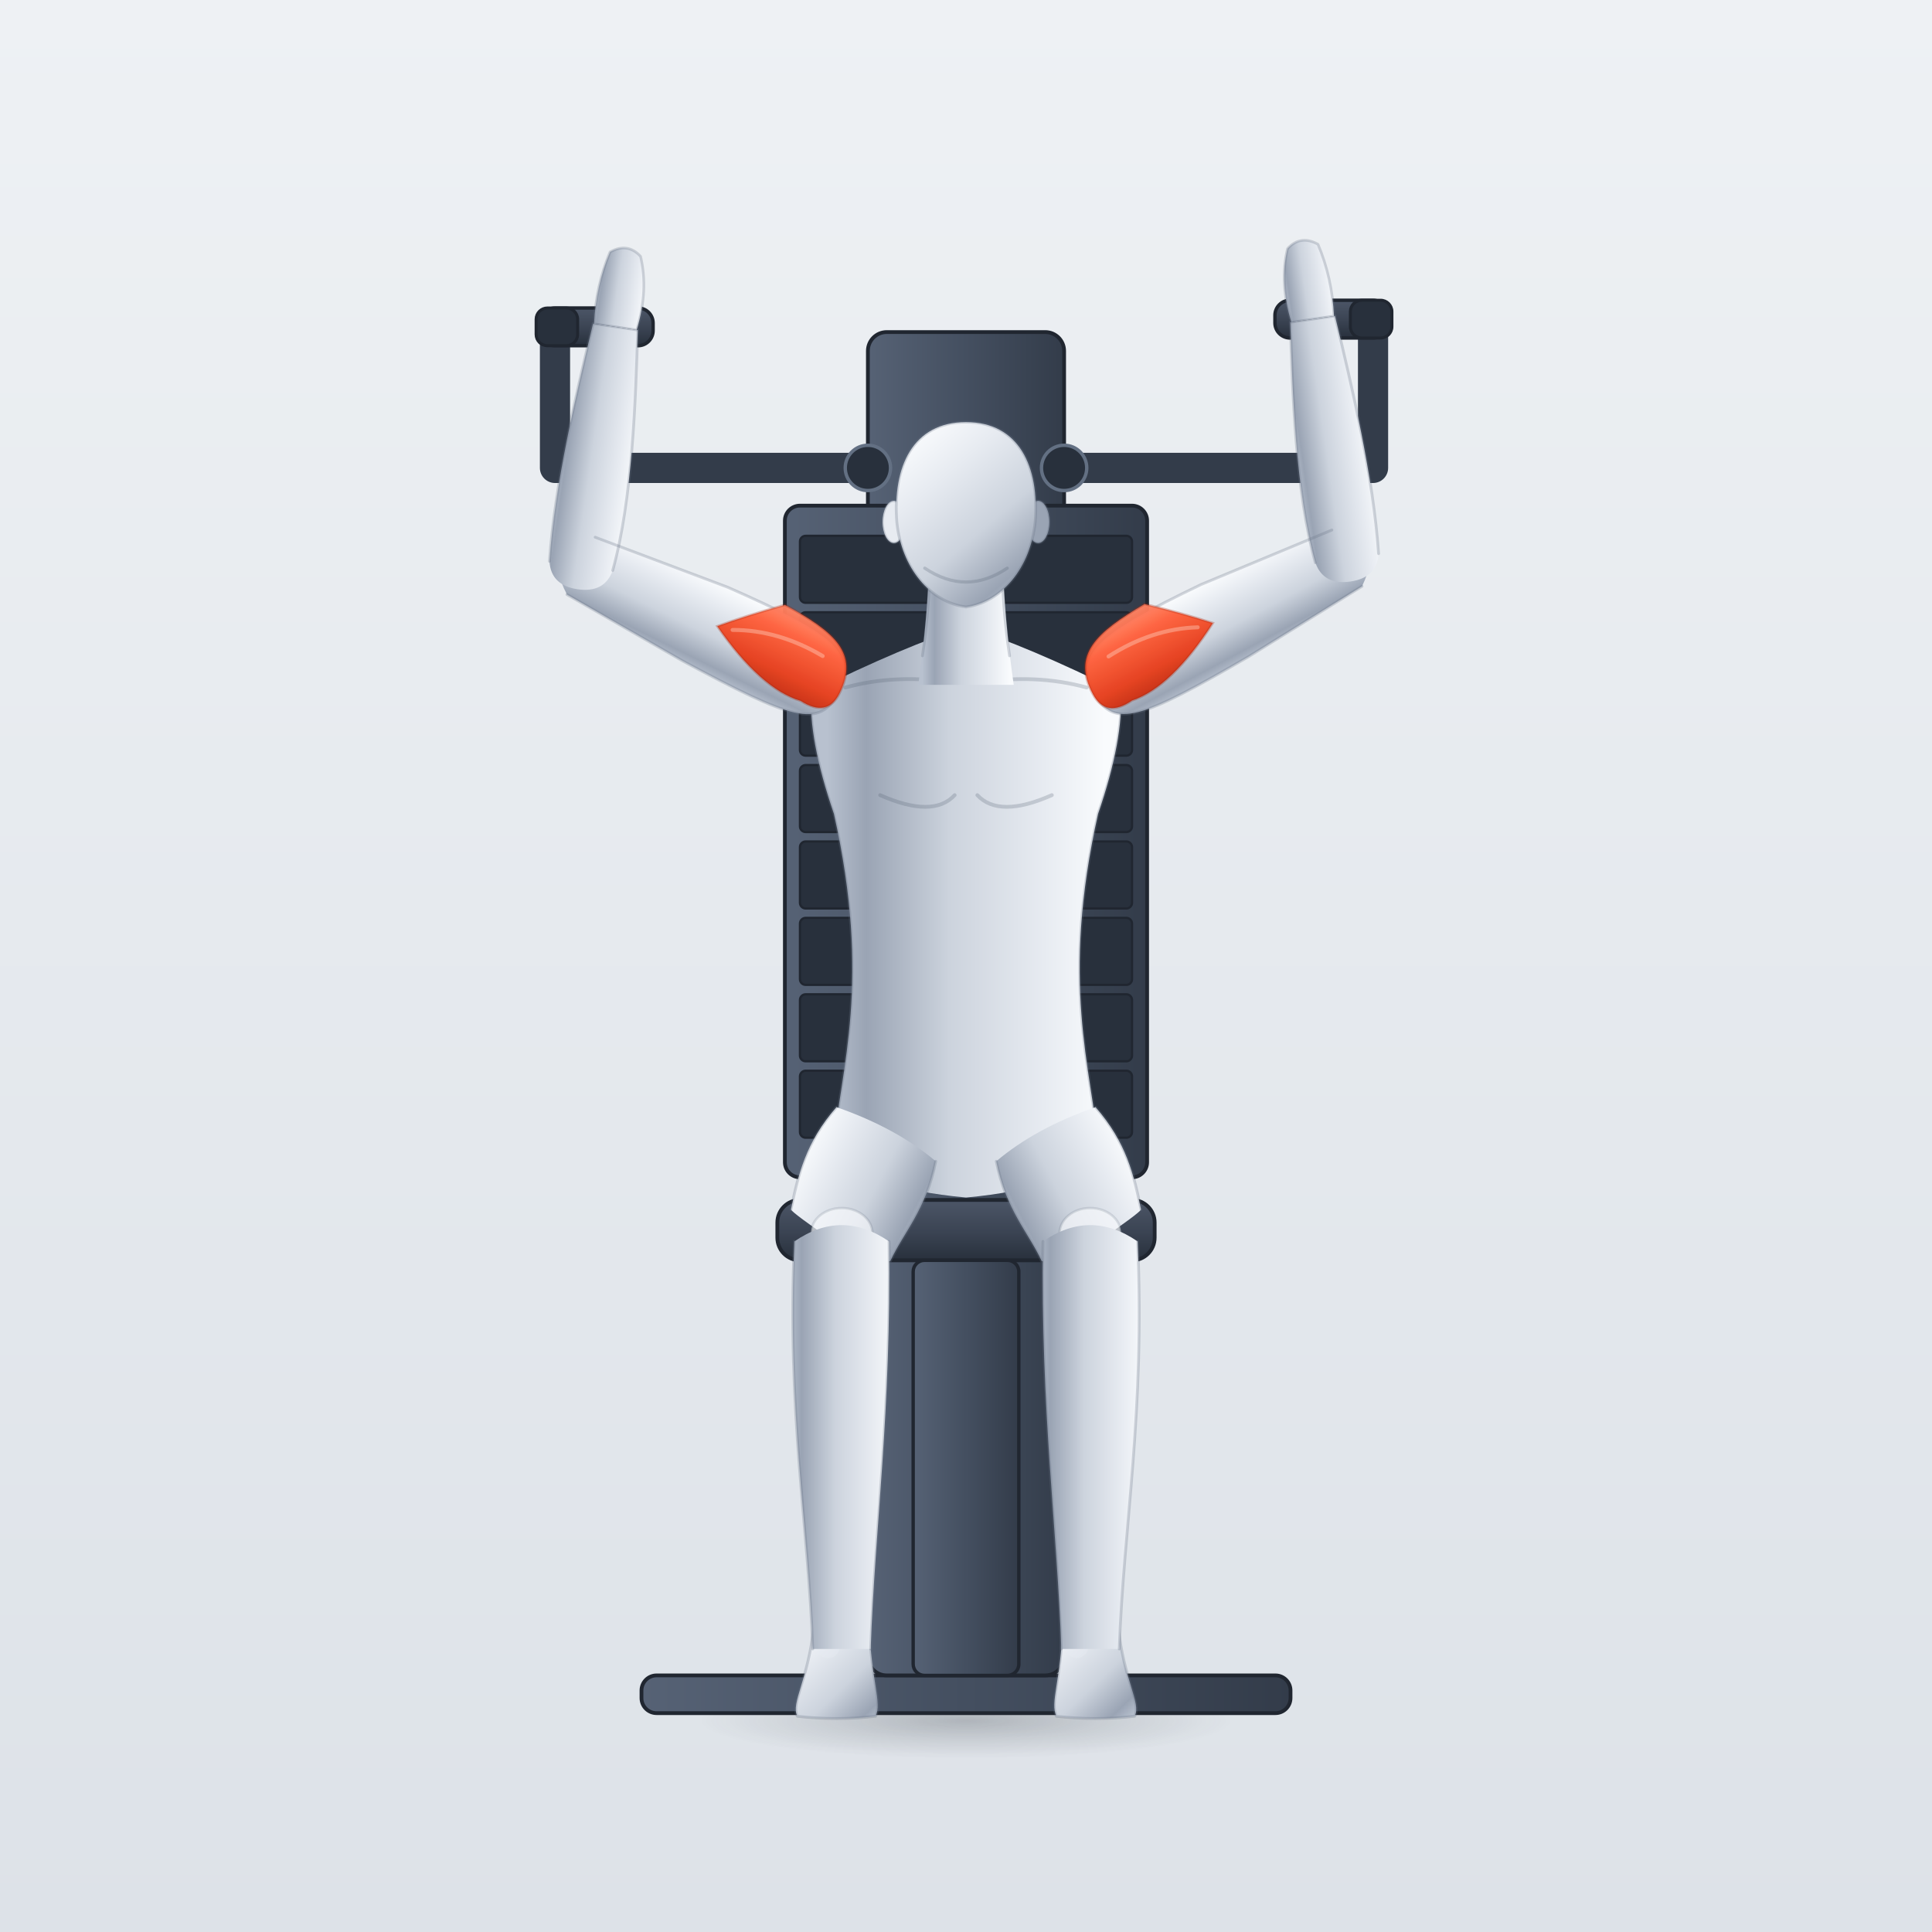
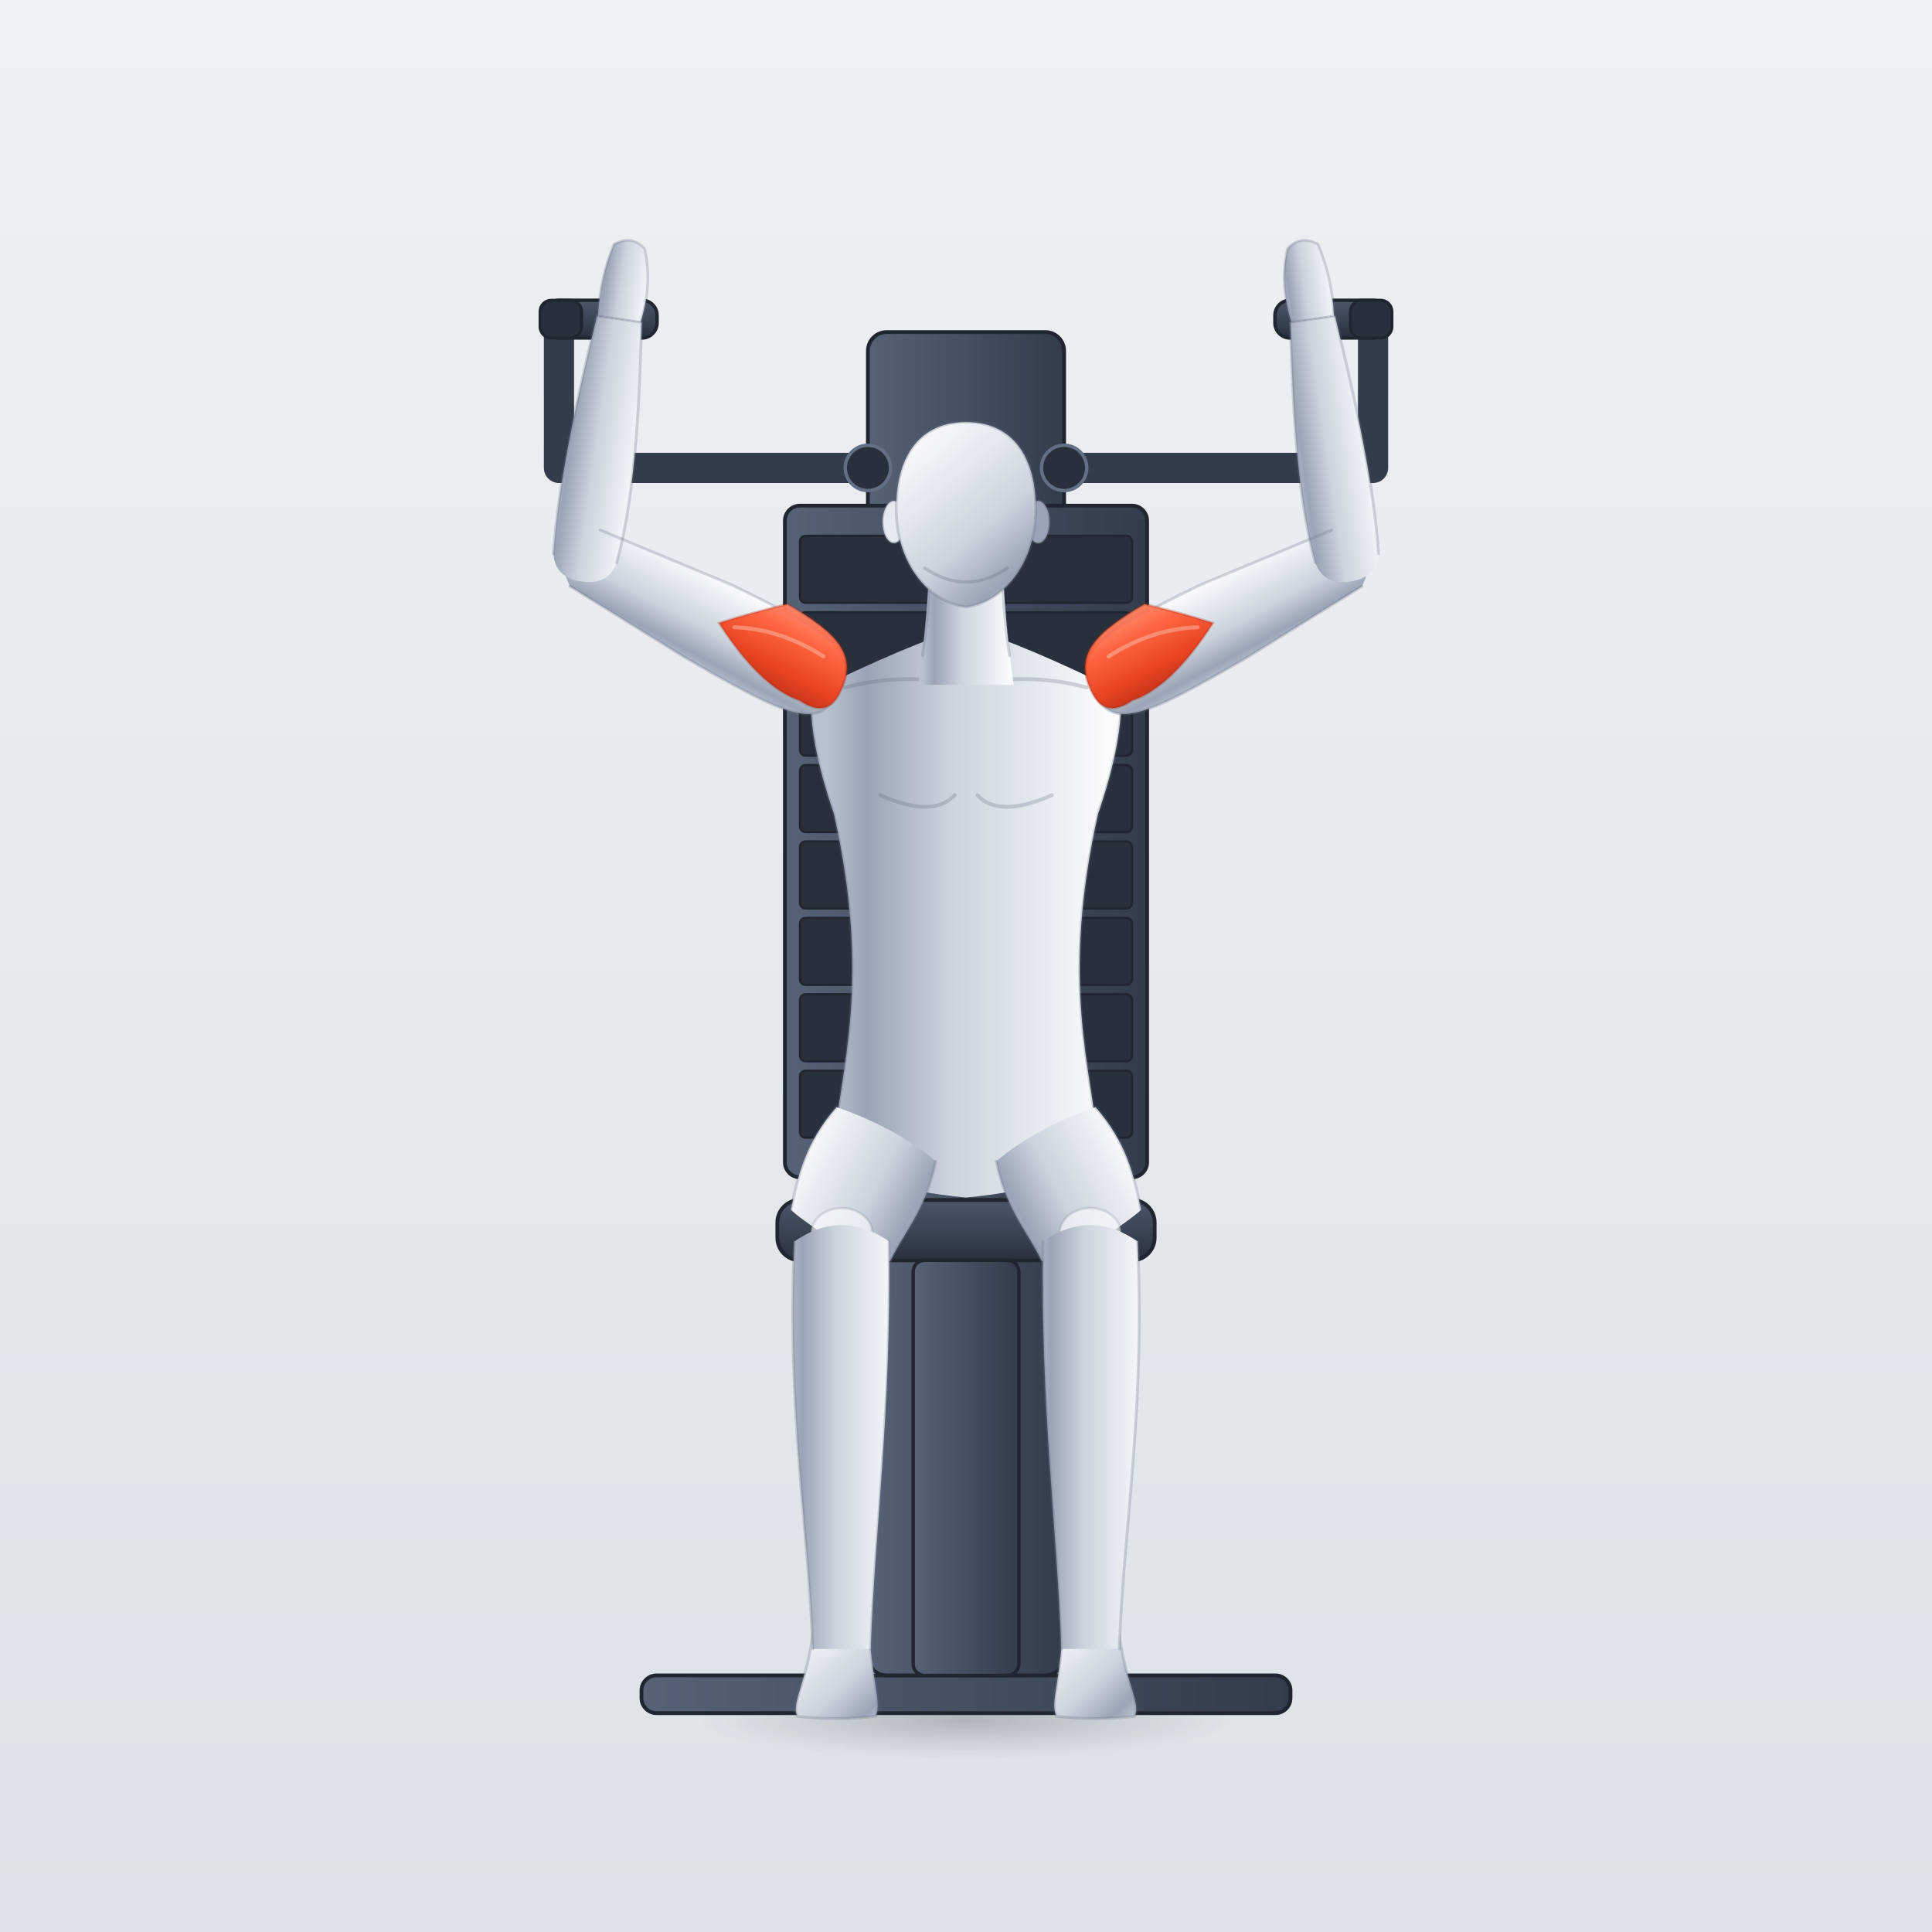
<svg xmlns="http://www.w3.org/2000/svg" width="384" height="384" viewBox="0 0 512 512">
  <defs>
    <linearGradient id="bg_grad" x1="0%" y1="0%" x2="0%" y2="100%">
      <stop offset="0%" stop-color="#EEF1F4" />
      <stop offset="100%" stop-color="#DDE2E8" />
    </linearGradient>
    <radialGradient id="floor_shadow" cx="50%" cy="50%" r="50%">
      <stop offset="0%" stop-color="rgba(25, 32, 42, 0.24)" />
      <stop offset="55%" stop-color="rgba(25, 32, 42, 0.10)" />
      <stop offset="100%" stop-color="rgba(25, 32, 42, 0)" />
    </radialGradient>
    <linearGradient id="mach_frame_grad" x1="0%" y1="0%" x2="100%" y2="0%">
      <stop offset="0%" stop-color="#566275" />
      <stop offset="50%" stop-color="#444F60" />
      <stop offset="100%" stop-color="#333C4A" />
    </linearGradient>
    <linearGradient id="mach_pad_grad" x1="0%" y1="0%" x2="0%" y2="100%">
      <stop offset="0%" stop-color="#4C5667" />
      <stop offset="55%" stop-color="#3A4352" />
      <stop offset="100%" stop-color="#28303C" />
    </linearGradient>
    <linearGradient id="l_ffoot_grad" gradientUnits="userSpaceOnUse" x1="211.56" y1="430.83" x2="234.56" y2="454.83">
      <stop offset="0%" stop-color="#F9FBFD" />
      <stop offset="26%" stop-color="#E7EBF1" />
      <stop offset="60%" stop-color="#CCD3DD" />
      <stop offset="88%" stop-color="#9AA4B4" />
      <stop offset="100%" stop-color="#B8C1CF" />
    </linearGradient>
    <linearGradient id="r_ffoot_grad" gradientUnits="userSpaceOnUse" x1="277.44" y1="430.83" x2="300.44" y2="454.83">
      <stop offset="0%" stop-color="#F9FBFD" />
      <stop offset="26%" stop-color="#E7EBF1" />
      <stop offset="60%" stop-color="#CCD3DD" />
      <stop offset="88%" stop-color="#9AA4B4" />
      <stop offset="100%" stop-color="#B8C1CF" />
    </linearGradient>
    <linearGradient id="l_fshin_grad" gradientUnits="userSpaceOnUse" x1="237.76" y1="380.83" x2="208.36" y2="380.83">
      <stop offset="0%" stop-color="#F9FBFD" />
      <stop offset="22%" stop-color="#E7EBF1" />
      <stop offset="56%" stop-color="#CCD3DD" />
      <stop offset="86%" stop-color="#9AA4B4" />
      <stop offset="100%" stop-color="#B8C1CF" />
    </linearGradient>
    <linearGradient id="r_fshin_grad" gradientUnits="userSpaceOnUse" x1="303.64" y1="380.83" x2="274.24" y2="380.83">
      <stop offset="0%" stop-color="#F9FBFD" />
      <stop offset="22%" stop-color="#E7EBF1" />
      <stop offset="56%" stop-color="#CCD3DD" />
      <stop offset="86%" stop-color="#9AA4B4" />
      <stop offset="100%" stop-color="#B8C1CF" />
    </linearGradient>
    <linearGradient id="l_fthigh_grad" gradientUnits="userSpaceOnUse" x1="212.79" y1="304.46" x2="247.27" y2="322.37">
      <stop offset="0%" stop-color="#F9FBFD" />
      <stop offset="22%" stop-color="#E7EBF1" />
      <stop offset="56%" stop-color="#CCD3DD" />
      <stop offset="86%" stop-color="#9AA4B4" />
      <stop offset="100%" stop-color="#B8C1CF" />
    </linearGradient>
    <linearGradient id="r_fthigh_grad" gradientUnits="userSpaceOnUse" x1="299.21" y1="304.46" x2="264.73" y2="322.37">
      <stop offset="0%" stop-color="#F9FBFD" />
      <stop offset="22%" stop-color="#E7EBF1" />
      <stop offset="56%" stop-color="#CCD3DD" />
      <stop offset="86%" stop-color="#9AA4B4" />
      <stop offset="100%" stop-color="#B8C1CF" />
    </linearGradient>
    <linearGradient id="front_ftorso_grad" gradientUnits="userSpaceOnUse" x1="292.75" y1="238" x2="219.25" y2="238">
      <stop offset="0%" stop-color="#F9FBFD" />
      <stop offset="22%" stop-color="#E7EBF1" />
      <stop offset="56%" stop-color="#CCD3DD" />
      <stop offset="86%" stop-color="#9AA4B4" />
      <stop offset="100%" stop-color="#B8C1CF" />
    </linearGradient>
    <linearGradient id="front_fneck_grad" gradientUnits="userSpaceOnUse" x1="267.55" y1="165" x2="244.45" y2="165">
      <stop offset="0%" stop-color="#F9FBFD" />
      <stop offset="22%" stop-color="#E7EBF1" />
      <stop offset="56%" stop-color="#CCD3DD" />
      <stop offset="86%" stop-color="#9AA4B4" />
      <stop offset="100%" stop-color="#B8C1CF" />
    </linearGradient>
    <linearGradient id="front_fhead_grad" gradientUnits="userSpaceOnUse" x1="240.4" y1="116.76" x2="273.55" y2="155.96">
      <stop offset="0%" stop-color="#F9FBFD" />
      <stop offset="26%" stop-color="#E7EBF1" />
      <stop offset="60%" stop-color="#CCD3DD" />
      <stop offset="88%" stop-color="#9AA4B4" />
      <stop offset="100%" stop-color="#B8C1CF" />
    </linearGradient>
-     <linearGradient id="l_arm_fua_grad" gradientUnits="userSpaceOnUse" x1="189.78" y1="154.24" x2="179.21" y2="175.72">
-       <stop offset="0%" stop-color="#F9FBFD" />
-       <stop offset="22%" stop-color="#E7EBF1" />
-       <stop offset="56%" stop-color="#CCD3DD" />
-       <stop offset="86%" stop-color="#9AA4B4" />
-       <stop offset="100%" stop-color="#B8C1CF" />
-     </linearGradient>
-     <linearGradient id="l_arm_ffa_grad" gradientUnits="userSpaceOnUse" x1="169.35" y1="119.84" x2="147.73" y2="116.74">
-       <stop offset="0%" stop-color="#F9FBFD" />
-       <stop offset="22%" stop-color="#E7EBF1" />
-       <stop offset="56%" stop-color="#CCD3DD" />
-       <stop offset="86%" stop-color="#9AA4B4" />
-       <stop offset="100%" stop-color="#B8C1CF" />
-     </linearGradient>
-     <linearGradient id="l_arm_fhand_grad" gradientUnits="userSpaceOnUse" x1="171.53" y1="78.01" x2="157.4" y2="75.98">
-       <stop offset="0%" stop-color="#F9FBFD" />
-       <stop offset="22%" stop-color="#E7EBF1" />
-       <stop offset="56%" stop-color="#CCD3DD" />
-       <stop offset="86%" stop-color="#9AA4B4" />
-       <stop offset="100%" stop-color="#B8C1CF" />
-     </linearGradient>
-     <linearGradient id="l_arm_fdelt_grad" gradientUnits="userSpaceOnUse" x1="191.19" y1="151.38" x2="177.8" y2="178.59">
+     <linearGradient id="l_arm_fua_grad" gradientUnits="userSpaceOnUse" x1="190.67" y1="153.41" x2="179.37" y2="174.51">
+       <stop offset="0%" stop-color="#F9FBFD" />
+       <stop offset="22%" stop-color="#E7EBF1" />
+       <stop offset="56%" stop-color="#CCD3DD" />
+       <stop offset="86%" stop-color="#9AA4B4" />
+       <stop offset="100%" stop-color="#B8C1CF" />
+     </linearGradient>
+     <linearGradient id="l_arm_ffa_grad" gradientUnits="userSpaceOnUse" x1="170.4" y1="117.8" x2="148.78" y2="114.69">
+       <stop offset="0%" stop-color="#F9FBFD" />
+       <stop offset="22%" stop-color="#E7EBF1" />
+       <stop offset="56%" stop-color="#CCD3DD" />
+       <stop offset="86%" stop-color="#9AA4B4" />
+       <stop offset="100%" stop-color="#B8C1CF" />
+     </linearGradient>
+     <linearGradient id="l_arm_fhand_grad" gradientUnits="userSpaceOnUse" x1="172.58" y1="75.96" x2="158.45" y2="73.93">
+       <stop offset="0%" stop-color="#F9FBFD" />
+       <stop offset="22%" stop-color="#E7EBF1" />
+       <stop offset="56%" stop-color="#CCD3DD" />
+       <stop offset="86%" stop-color="#9AA4B4" />
+       <stop offset="100%" stop-color="#B8C1CF" />
+     </linearGradient>
+     <linearGradient id="l_arm_fdelt_grad" gradientUnits="userSpaceOnUse" x1="192.17" y1="150.59" x2="177.87" y2="177.33">
      <stop offset="0%" stop-color="#FF8A6B" />
      <stop offset="22%" stop-color="#FF603B" />
      <stop offset="56%" stop-color="#E73E1B" />
      <stop offset="86%" stop-color="#B5240A" />
      <stop offset="100%" stop-color="#EE5D3D" />
    </linearGradient>
    <linearGradient id="r_arm_fua_grad" gradientUnits="userSpaceOnUse" x1="321.33" y1="153.41" x2="332.63" y2="174.51">
      <stop offset="0%" stop-color="#F9FBFD" />
      <stop offset="22%" stop-color="#E7EBF1" />
      <stop offset="56%" stop-color="#CCD3DD" />
      <stop offset="86%" stop-color="#9AA4B4" />
      <stop offset="100%" stop-color="#B8C1CF" />
    </linearGradient>
    <linearGradient id="r_arm_ffa_grad" gradientUnits="userSpaceOnUse" x1="363.22" y1="114.69" x2="341.6" y2="117.8">
      <stop offset="0%" stop-color="#F9FBFD" />
      <stop offset="22%" stop-color="#E7EBF1" />
      <stop offset="56%" stop-color="#CCD3DD" />
      <stop offset="86%" stop-color="#9AA4B4" />
      <stop offset="100%" stop-color="#B8C1CF" />
    </linearGradient>
    <linearGradient id="r_arm_fhand_grad" gradientUnits="userSpaceOnUse" x1="353.55" y1="73.93" x2="339.42" y2="75.96">
      <stop offset="0%" stop-color="#F9FBFD" />
      <stop offset="22%" stop-color="#E7EBF1" />
      <stop offset="56%" stop-color="#CCD3DD" />
      <stop offset="86%" stop-color="#9AA4B4" />
      <stop offset="100%" stop-color="#B8C1CF" />
    </linearGradient>
    <linearGradient id="r_arm_fdelt_grad" gradientUnits="userSpaceOnUse" x1="319.83" y1="150.59" x2="334.13" y2="177.33">
      <stop offset="0%" stop-color="#FF8A6B" />
      <stop offset="22%" stop-color="#FF603B" />
      <stop offset="56%" stop-color="#E73E1B" />
      <stop offset="86%" stop-color="#B5240A" />
      <stop offset="100%" stop-color="#EE5D3D" />
    </linearGradient>
  </defs>
  <rect width="512" height="512" fill="url(#bg_grad)" />
  <ellipse cx="256" cy="456" rx="70.94" ry="10" fill="url(#floor_shadow)" />
  <g class="prop-machine prop-shoulder-press">
    <rect x="170" y="444" width="172" height="10" rx="4" fill="url(#mach_frame_grad)" stroke="#202630" stroke-width="1" />
    <rect x="230" y="88" width="52" height="356" rx="5" fill="url(#mach_frame_grad)" stroke="#202630" stroke-width="1" />
    <g class="mach-stack">
      <rect x="208" y="134" width="96" height="178" rx="4" fill="url(#mach_frame_grad)" stroke="#202630" stroke-width="1" />
      <rect x="212" y="142" width="88" height="17.75" rx="1.5" fill="#28303C" stroke="#202630" stroke-width="0.6" />
      <rect x="212" y="162.25" width="88" height="17.75" rx="1.5" fill="#28303C" stroke="#202630" stroke-width="0.6" />
      <rect x="212" y="182.5" width="88" height="17.75" rx="1.5" fill="#28303C" stroke="#202630" stroke-width="0.6" />
      <rect x="212" y="202.75" width="88" height="17.75" rx="1.5" fill="#28303C" stroke="#202630" stroke-width="0.6" />
      <rect x="212" y="223" width="88" height="17.75" rx="1.5" fill="#28303C" stroke="#202630" stroke-width="0.6" />
      <rect x="212" y="243.25" width="88" height="17.75" rx="1.5" fill="#28303C" stroke="#202630" stroke-width="0.6" />
      <rect x="212" y="263.5" width="88" height="17.75" rx="1.5" fill="#28303C" stroke="#202630" stroke-width="0.6" />
      <rect x="212" y="283.75" width="88" height="17.75" rx="1.5" fill="#28303C" stroke="#202630" stroke-width="0.6" />
    </g>
    <rect x="228" y="190" width="56" height="122" rx="8" fill="url(#mach_pad_grad)" stroke="#202630" stroke-width="1" />
    <rect x="206" y="318" width="100" height="16" rx="6" fill="url(#mach_pad_grad)" stroke="#202630" stroke-width="1" />
    <rect x="242" y="334" width="28" height="110" rx="3" fill="url(#mach_frame_grad)" stroke="#202630" stroke-width="0.9" />
-     <path d="M 230,124 L 147.08,124 L 147.08,86.62" fill="none" stroke="#333C4A" stroke-width="8" stroke-linejoin="round" stroke-linecap="round" />
+     <path d="M 230,124 L 148.13,124 L 148.13,84.57" fill="none" stroke="#333C4A" stroke-width="8" stroke-linejoin="round" stroke-linecap="round" />
    <path d="M 282,124 L 363.87,124 L 363.87,84.57" fill="none" stroke="#333C4A" stroke-width="8" stroke-linejoin="round" stroke-linecap="round" />
-     <rect x="143.08" y="81.62" width="30" height="10" rx="4" fill="url(#mach_pad_grad)" stroke="#202630" stroke-width="0.9" />
+     <rect x="144.13" y="79.57" width="30" height="10" rx="4" fill="url(#mach_pad_grad)" stroke="#202630" stroke-width="0.9" />
    <rect x="337.87" y="79.57" width="30" height="10" rx="4" fill="url(#mach_pad_grad)" stroke="#202630" stroke-width="0.9" />
    <circle cx="230" cy="124" r="6" fill="#28303C" stroke="#637083" stroke-width="0.9" />
    <circle cx="282" cy="124" r="6" fill="#28303C" stroke="#637083" stroke-width="0.9" />
  </g>
  <g class="figure">
    <g class="front-torso">
      <path d="M 256,317.36 Q 229,314.88 220.72,304.96 C 222.88,282.64 231,260.32 221,215.68 Q 214.18,195.84 215,183.44 Q 240.05,171.04 256,166.08 Q 271.95,171.04 297,183.44 Q 297.82,195.84 291,215.68 C 281,260.32 289.12,282.64 291.28,304.96 Q 283,314.88 256,317.36 Z" fill="url(#front_ftorso_grad)" />
      <path d="M 220.72,304.96 C 222.88,282.64 231,260.32 221,215.68 Q 214.18,195.84 215,183.44" fill="none" stroke="rgba(105, 116, 134, 0.28)" stroke-width="0.75" stroke-linecap="round" />
      <path d="M 297,183.44 Q 297.82,195.84 291,215.68 C 281,260.32 289.12,282.64 291.28,304.96" fill="none" stroke="rgba(105, 116, 134, 0.28)" stroke-width="0.75" stroke-linecap="round" />
      <path d="M 253,180.96 Q 237.55,178.48 224.02,182.2" fill="none" stroke="rgba(82, 92, 110, 0.24)" stroke-width="1.0" stroke-linecap="round" />
      <path d="M 259,180.96 Q 274.45,178.48 287.98,182.2" fill="none" stroke="rgba(82, 92, 110, 0.24)" stroke-width="1.0" stroke-linecap="round" />
      <path d="M 233.25,210.72 Q 247.25,216.92 253,210.72 M 259,210.72 Q 264.75,216.92 278.75,210.72" fill="none" stroke="rgba(82, 92, 110, 0.24)" stroke-width="1.0" stroke-linecap="round" />
    </g>
    <g class="front-head-neck">
      <path d="M 243.35,181.5 Q 245.88,163.9 246.32,147.4 L 265.68,147.4 Q 266.12,163.9 268.65,181.5 Z" fill="url(#front_fneck_grad)" />
      <path d="M 244.45,173.8 Q 246.1,162.8 246.32,152.9" fill="none" stroke="rgba(105, 116, 134, 0.28)" stroke-width="0.75" stroke-linecap="round" />
      <path d="M 267.55,173.8 Q 265.9,162.8 265.68,152.9" fill="none" stroke="rgba(105, 116, 134, 0.28)" stroke-width="0.75" stroke-linecap="round" />
      <ellipse cx="236.89" cy="138.32" rx="3.0" ry="5.6" fill="#E7EBF1" stroke="rgba(105, 116, 134, 0.28)" stroke-width="0.65" />
      <ellipse cx="275.11" cy="138.32" rx="3.0" ry="5.6" fill="#9AA4B4" stroke="rgba(105, 116, 134, 0.28)" stroke-width="0.65" />
      <path d="M 256,111.86 C 270.04,111.86 275.5,123.62 274.33,138.32 C 273.16,150.57 265.36,159.64 256,160.86 C 246.64,159.64 238.84,150.57 237.67,138.32 C 236.5,123.62 241.96,111.86 256,111.86 Z" fill="url(#front_fhead_grad)" stroke="rgba(105, 116, 134, 0.28)" stroke-width="0.75" stroke-linejoin="round" />
      <path d="M 245.08,150.57 Q 256,157.92 266.92,150.57" fill="none" stroke="rgba(82, 92, 110, 0.24)" stroke-width="0.85" stroke-linecap="round" />
    </g>
    <g class="front-foot">
      <path d="M 215.7,430.83 C 214.22,445.23 209.47,451.33 211.3,454.83 Q 221.66,456.03 232.02,454.83 C 233.85,451.33 230.78,445.23 230.42,430.83 Z" fill="url(#l_ffoot_grad)" />
      <path d="M 215.7,430.83 C 214.22,445.23 209.47,451.33 211.3,454.83 Q 221.66,456.03 232.02,454.83 C 233.85,451.33 230.78,445.23 230.42,430.83" fill="none" stroke="rgba(105, 116, 134, 0.28)" stroke-width="0.75" stroke-linejoin="round" stroke-linecap="round" />
      <ellipse cx="219.46" cy="435.83" rx="3.2" ry="3.6" fill="#E7EBF1" opacity="0.45" />
    </g>
    <g class="front-thigh">
      <path d="M 221.67,329.51 Q 209.86,321.34 209.62,320.53 C 211.53,311.3 213.47,302.77 221.67,293.4 Q 237.56,298.93 247.98,307.75 C 245.41,320.72 239.49,326.51 235.94,334.2 Q 235.15,334.47 221.67,329.51 Z" fill="url(#l_fthigh_grad)" />
      <path d="M 209.62,320.53 C 211.53,311.3 213.47,302.77 221.67,293.4" fill="none" stroke="rgba(105, 116, 134, 0.28)" stroke-width="0.75" stroke-linecap="round" />
      <path d="M 247.98,307.75 C 245.41,320.72 239.49,326.51 235.94,334.2" fill="none" stroke="rgba(105, 116, 134, 0.28)" stroke-width="0.75" stroke-linecap="round" />
      <ellipse cx="223.06" cy="326.83" rx="8.14" ry="6.69" fill="#F9FBFD" opacity="0.66" stroke="rgba(82, 92, 110, 0.24)" stroke-width="0.65" />
    </g>
    <g class="front-shin">
      <path d="M 215.38,436.99 C 214.26,404.59 208.5,374.35 210.52,328.99 Q 223.06,320.35 235.61,328.99 C 236.22,374.35 231.86,404.59 230.74,436.99 Z" fill="url(#l_fshin_grad)" />
      <path d="M 215.38,436.99 C 214.26,404.59 208.5,374.35 210.52,328.99" fill="none" stroke="rgba(105, 116, 134, 0.28)" stroke-width="0.75" stroke-linecap="round" />
      <path d="M 235.61,328.99 C 236.22,374.35 231.86,404.59 230.74,436.99" fill="none" stroke="rgba(105, 116, 134, 0.28)" stroke-width="0.75" stroke-linecap="round" />
    </g>
    <g class="front-foot">
      <path d="M 281.58,430.83 C 281.22,445.23 278.15,451.33 279.98,454.83 Q 290.34,456.03 300.7,454.83 C 302.53,451.33 297.78,445.23 296.3,430.83 Z" fill="url(#r_ffoot_grad)" />
      <path d="M 281.58,430.83 C 281.22,445.23 278.15,451.33 279.98,454.83 Q 290.34,456.03 300.7,454.83 C 302.53,451.33 297.78,445.23 296.3,430.83" fill="none" stroke="rgba(105, 116, 134, 0.28)" stroke-width="0.75" stroke-linejoin="round" stroke-linecap="round" />
      <ellipse cx="285.34" cy="435.83" rx="3.2" ry="3.6" fill="#E7EBF1" opacity="0.45" />
    </g>
    <g class="front-thigh">
      <path d="M 290.33,329.51 Q 302.14,321.34 302.38,320.53 C 300.47,311.3 298.53,302.77 290.33,293.4 Q 274.44,298.93 264.02,307.75 C 266.59,320.72 272.51,326.51 276.06,334.2 Q 276.85,334.47 290.33,329.51 Z" fill="url(#r_fthigh_grad)" />
      <path d="M 302.38,320.53 C 300.47,311.3 298.53,302.77 290.33,293.4" fill="none" stroke="rgba(105, 116, 134, 0.28)" stroke-width="0.75" stroke-linecap="round" />
      <path d="M 264.02,307.75 C 266.59,320.72 272.51,326.51 276.06,334.2" fill="none" stroke="rgba(105, 116, 134, 0.28)" stroke-width="0.75" stroke-linecap="round" />
      <ellipse cx="288.94" cy="326.83" rx="8.14" ry="6.69" fill="#F9FBFD" opacity="0.66" stroke="rgba(82, 92, 110, 0.24)" stroke-width="0.65" />
    </g>
    <g class="front-shin">
      <path d="M 281.26,436.99 C 280.14,404.59 275.78,374.35 276.39,328.99 Q 288.94,320.35 301.48,328.99 C 303.5,374.35 297.74,404.59 296.62,436.99 Z" fill="url(#r_fshin_grad)" />
      <path d="M 281.26,436.99 C 280.14,404.59 275.78,374.35 276.39,328.99" fill="none" stroke="rgba(105, 116, 134, 0.28)" stroke-width="0.75" stroke-linecap="round" />
      <path d="M 301.48,328.99 C 303.5,374.35 297.74,404.59 296.62,436.99" fill="none" stroke="rgba(105, 116, 134, 0.28)" stroke-width="0.75" stroke-linecap="round" />
    </g>
    <g class="front-arm">
-       <path d="M 222.09,183.49 C 227.33,172.85 220.91,168 192.88,155.64 Q 170.03,147.02 157.73,142.37 Q 150.09,143.74 148.38,147.2 Q 146.67,150.67 150.25,157.56 Q 165.62,166.38 180.98,175.2 C 209.76,190.64 217.26,193.31 222.09,183.49 Z" fill="url(#l_arm_fua_grad)" />
-       <path d="M 153.1,156.16 Q 160.21,157.18 162.37,151.17 C 167.63,132.53 168.46,105.49 169.01,87.47 L 157.16,85.77 C 152.6,104.89 147.02,128.28 145.61,148.76 Q 146,155.14 153.1,156.16 Z" fill="url(#l_arm_ffa_grad)" />
-       <path d="M 168.74,87.43 Q 171.9,76.88 169.75,67.93 Q 166.3,64.2 161.67,66.77 Q 157.92,75.66 157.43,85.8 Z" fill="url(#l_arm_fhand_grad)" stroke="rgba(105, 116, 134, 0.28)" stroke-width="0.7" stroke-linejoin="round" />
-       <path d="M 222.09,183.49 C 227.33,172.85 220.91,168 192.88,155.64 Q 170.03,147.02 157.73,142.37" fill="none" stroke="rgba(105, 116, 134, 0.28)" stroke-width="0.75" stroke-linecap="round" />
-       <path d="M 150.25,157.56 Q 165.62,166.38 180.98,175.2 C 209.76,190.64 217.26,193.31 222.09,183.49" fill="none" stroke="rgba(105, 116, 134, 0.28)" stroke-width="0.75" stroke-linecap="round" />
-       <path d="M 162.37,151.17 C 167.63,132.53 168.46,105.49 169.01,87.47" fill="none" stroke="rgba(105, 116, 134, 0.28)" stroke-width="0.75" stroke-linecap="round" />
-       <path d="M 157.16,85.77 C 152.6,104.89 147.02,128.28 145.61,148.76" fill="none" stroke="rgba(105, 116, 134, 0.28)" stroke-width="0.75" stroke-linecap="round" />
+       <path d="M 221.97,183.73 C 227.56,173.27 221.31,168.21 193.72,154.91 Q 171.17,145.52 159.04,140.46 Q 151.35,141.56 149.53,144.97 Q 147.7,148.38 151.05,155.38 Q 166.11,164.72 181.16,174.05 C 209.41,190.45 216.81,193.38 221.97,183.73 Z" fill="url(#l_arm_fua_grad)" />
+       <path d="M 154.15,154.11 Q 161.26,155.13 163.42,149.12 C 168.68,130.48 169.51,103.44 170.06,85.42 L 158.21,83.72 C 153.65,102.85 148.07,126.23 146.66,146.72 Q 147.05,153.09 154.15,154.11 Z" fill="url(#l_arm_ffa_grad)" />
+       <path d="M 169.79,85.38 Q 172.95,74.84 170.8,65.89 Q 167.35,62.16 162.72,64.73 Q 158.97,73.62 158.48,83.76 Z" fill="url(#l_arm_fhand_grad)" stroke="rgba(105, 116, 134, 0.28)" stroke-width="0.7" stroke-linejoin="round" />
+       <path d="M 221.97,183.73 C 227.56,173.27 221.31,168.21 193.72,154.91 Q 171.17,145.52 159.04,140.46" fill="none" stroke="rgba(105, 116, 134, 0.28)" stroke-width="0.75" stroke-linecap="round" />
+       <path d="M 151.05,155.38 Q 166.11,164.72 181.16,174.05 C 209.41,190.45 216.81,193.38 221.97,183.73" fill="none" stroke="rgba(105, 116, 134, 0.28)" stroke-width="0.75" stroke-linecap="round" />
+       <path d="M 163.42,149.12 C 168.68,130.48 169.51,103.44 170.06,85.42" fill="none" stroke="rgba(105, 116, 134, 0.28)" stroke-width="0.75" stroke-linecap="round" />
+       <path d="M 158.21,83.72 C 153.65,102.85 148.07,126.23 146.66,146.72" fill="none" stroke="rgba(105, 116, 134, 0.28)" stroke-width="0.75" stroke-linecap="round" />
      <g class="muscle-deltoids">
-         <path d="M 222.5,183.69 C 227.74,173.06 221.18,167.45 208.02,160.3 Q 197.48,163.24 190.08,165.95 Q 201.61,182.56 212.18,185.73 Q 219.28,190.24 222.5,183.69 Z" fill="url(#l_arm_fdelt_grad)" stroke="rgba(165, 34, 10, 0.30)" stroke-width="0.65" opacity="0.96" />
-         <path d="M 218.02,173.86 Q 206.29,166.9 194.14,166.94" fill="none" stroke="rgba(255, 228, 215, 0.36)" stroke-width="1.05" stroke-linecap="round" />
+         <path d="M 222.37,183.94 C 227.96,173.49 221.6,167.67 208.69,160.08 Q 198.06,162.66 190.57,165.12 Q 201.53,182.1 211.99,185.63 Q 218.93,190.38 222.37,183.94 Z" fill="url(#l_arm_fdelt_grad)" stroke="rgba(165, 34, 10, 0.30)" stroke-width="0.65" opacity="0.96" />
+         <path d="M 218.23,173.97 Q 206.74,166.61 194.6,166.24" fill="none" stroke="rgba(255, 228, 215, 0.36)" stroke-width="1.05" stroke-linecap="round" />
      </g>
    </g>
    <g class="front-arm">
      <path d="M 290.03,183.73 C 284.44,173.27 290.69,168.21 318.28,154.91 Q 340.83,145.52 352.96,140.46 Q 360.65,141.56 362.47,144.97 Q 364.3,148.38 360.95,155.38 Q 345.89,164.72 330.84,174.05 C 302.59,190.45 295.19,193.38 290.03,183.73 Z" fill="url(#r_arm_fua_grad)" />
      <path d="M 357.85,154.11 Q 350.74,155.13 348.58,149.12 C 343.32,130.48 342.49,103.44 341.94,85.42 L 353.79,83.72 C 358.35,102.85 363.93,126.23 365.34,146.72 Q 364.95,153.09 357.85,154.11 Z" fill="url(#r_arm_ffa_grad)" />
      <path d="M 342.21,85.38 Q 339.05,74.84 341.2,65.89 Q 344.65,62.16 349.28,64.73 Q 353.03,73.62 353.52,83.76 Z" fill="url(#r_arm_fhand_grad)" stroke="rgba(105, 116, 134, 0.28)" stroke-width="0.7" stroke-linejoin="round" />
      <path d="M 290.03,183.73 C 284.44,173.27 290.69,168.21 318.28,154.91 Q 340.83,145.52 352.96,140.46" fill="none" stroke="rgba(105, 116, 134, 0.28)" stroke-width="0.75" stroke-linecap="round" />
      <path d="M 360.95,155.38 Q 345.89,164.72 330.84,174.05 C 302.59,190.45 295.19,193.38 290.03,183.73" fill="none" stroke="rgba(105, 116, 134, 0.28)" stroke-width="0.75" stroke-linecap="round" />
      <path d="M 348.58,149.12 C 343.32,130.48 342.49,103.44 341.94,85.42" fill="none" stroke="rgba(105, 116, 134, 0.28)" stroke-width="0.75" stroke-linecap="round" />
      <path d="M 353.79,83.72 C 358.35,102.85 363.93,126.23 365.34,146.72" fill="none" stroke="rgba(105, 116, 134, 0.28)" stroke-width="0.75" stroke-linecap="round" />
      <g class="muscle-deltoids">
        <path d="M 289.63,183.94 C 284.04,173.49 290.4,167.67 303.31,160.08 Q 313.94,162.66 321.43,165.12 Q 310.47,182.1 300.01,185.63 Q 293.07,190.38 289.63,183.94 Z" fill="url(#r_arm_fdelt_grad)" stroke="rgba(165, 34, 10, 0.30)" stroke-width="0.65" opacity="0.96" />
        <path d="M 293.77,173.97 Q 305.26,166.61 317.4,166.24" fill="none" stroke="rgba(255, 228, 215, 0.36)" stroke-width="1.05" stroke-linecap="round" />
      </g>
    </g>
  </g>
  <g class="prop-machine-front">
-     <rect x="142.08" y="81.62" width="11" height="10" rx="3" fill="#28303C" stroke="#202630" stroke-width="0.8" />
+     <rect x="143.13" y="79.57" width="11" height="10" rx="3" fill="#28303C" stroke="#202630" stroke-width="0.8" />
    <rect x="357.87" y="79.57" width="11" height="10" rx="3" fill="#28303C" stroke="#202630" stroke-width="0.8" />
  </g>
</svg>
